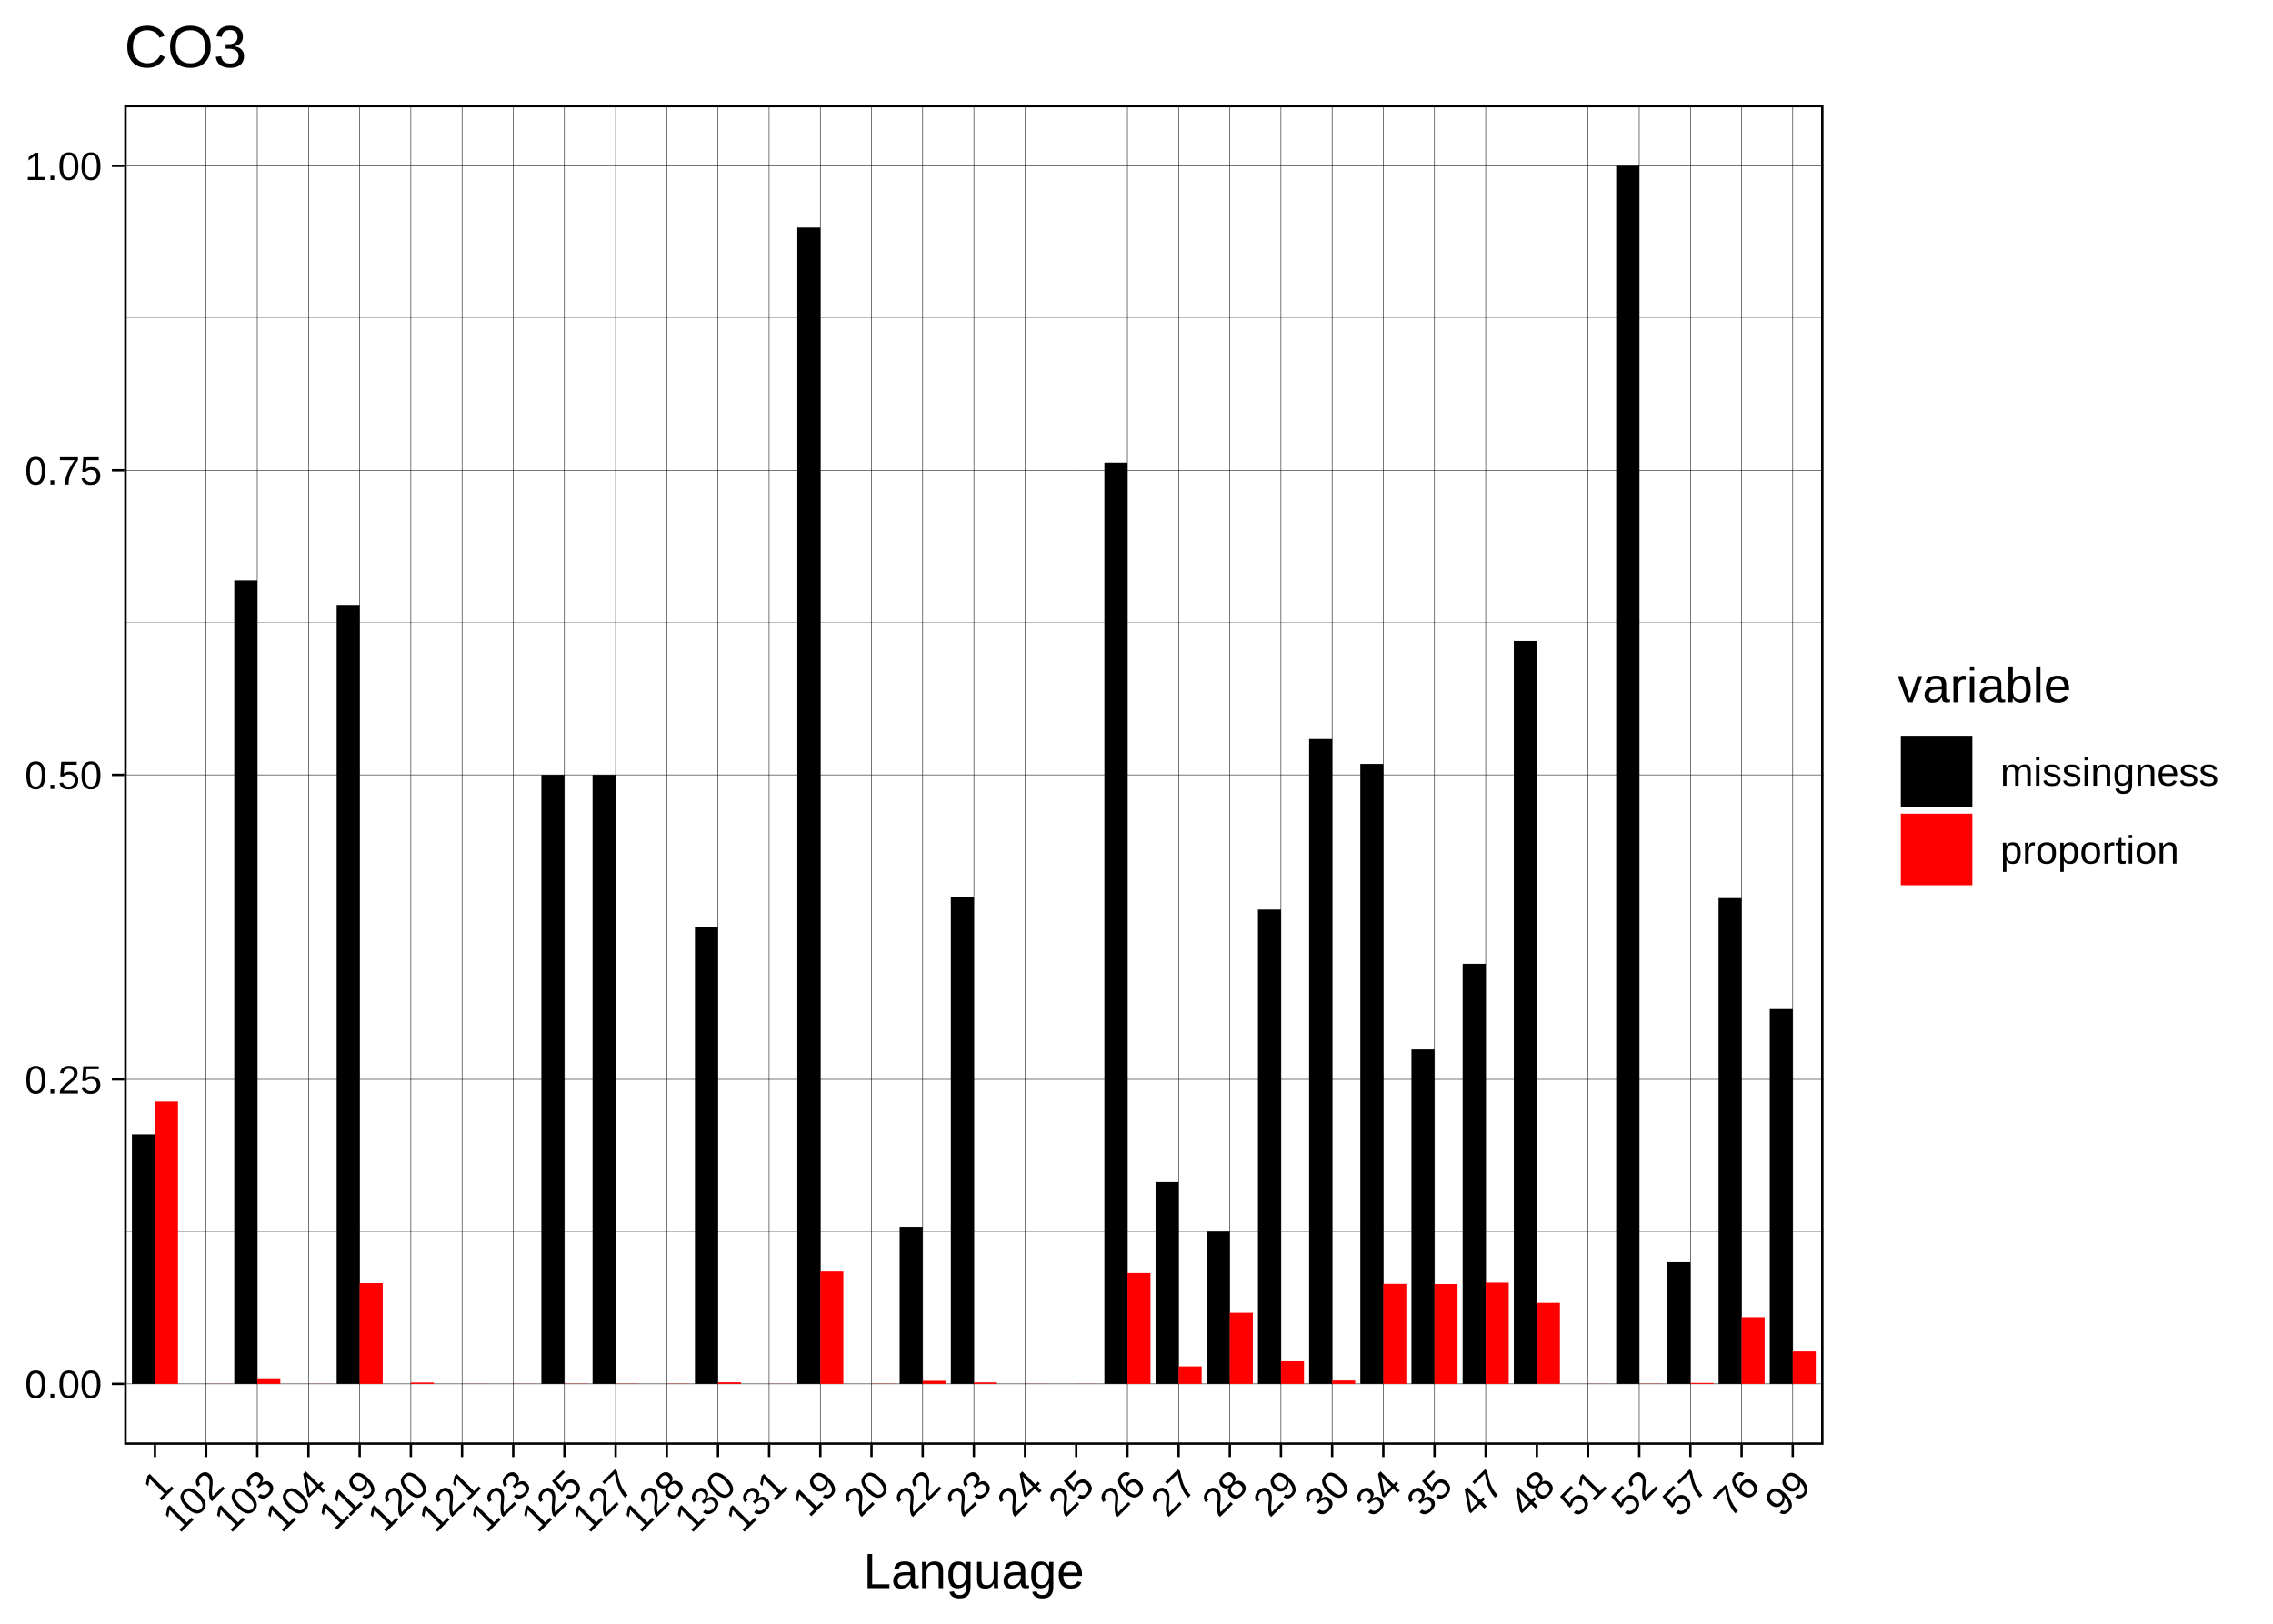
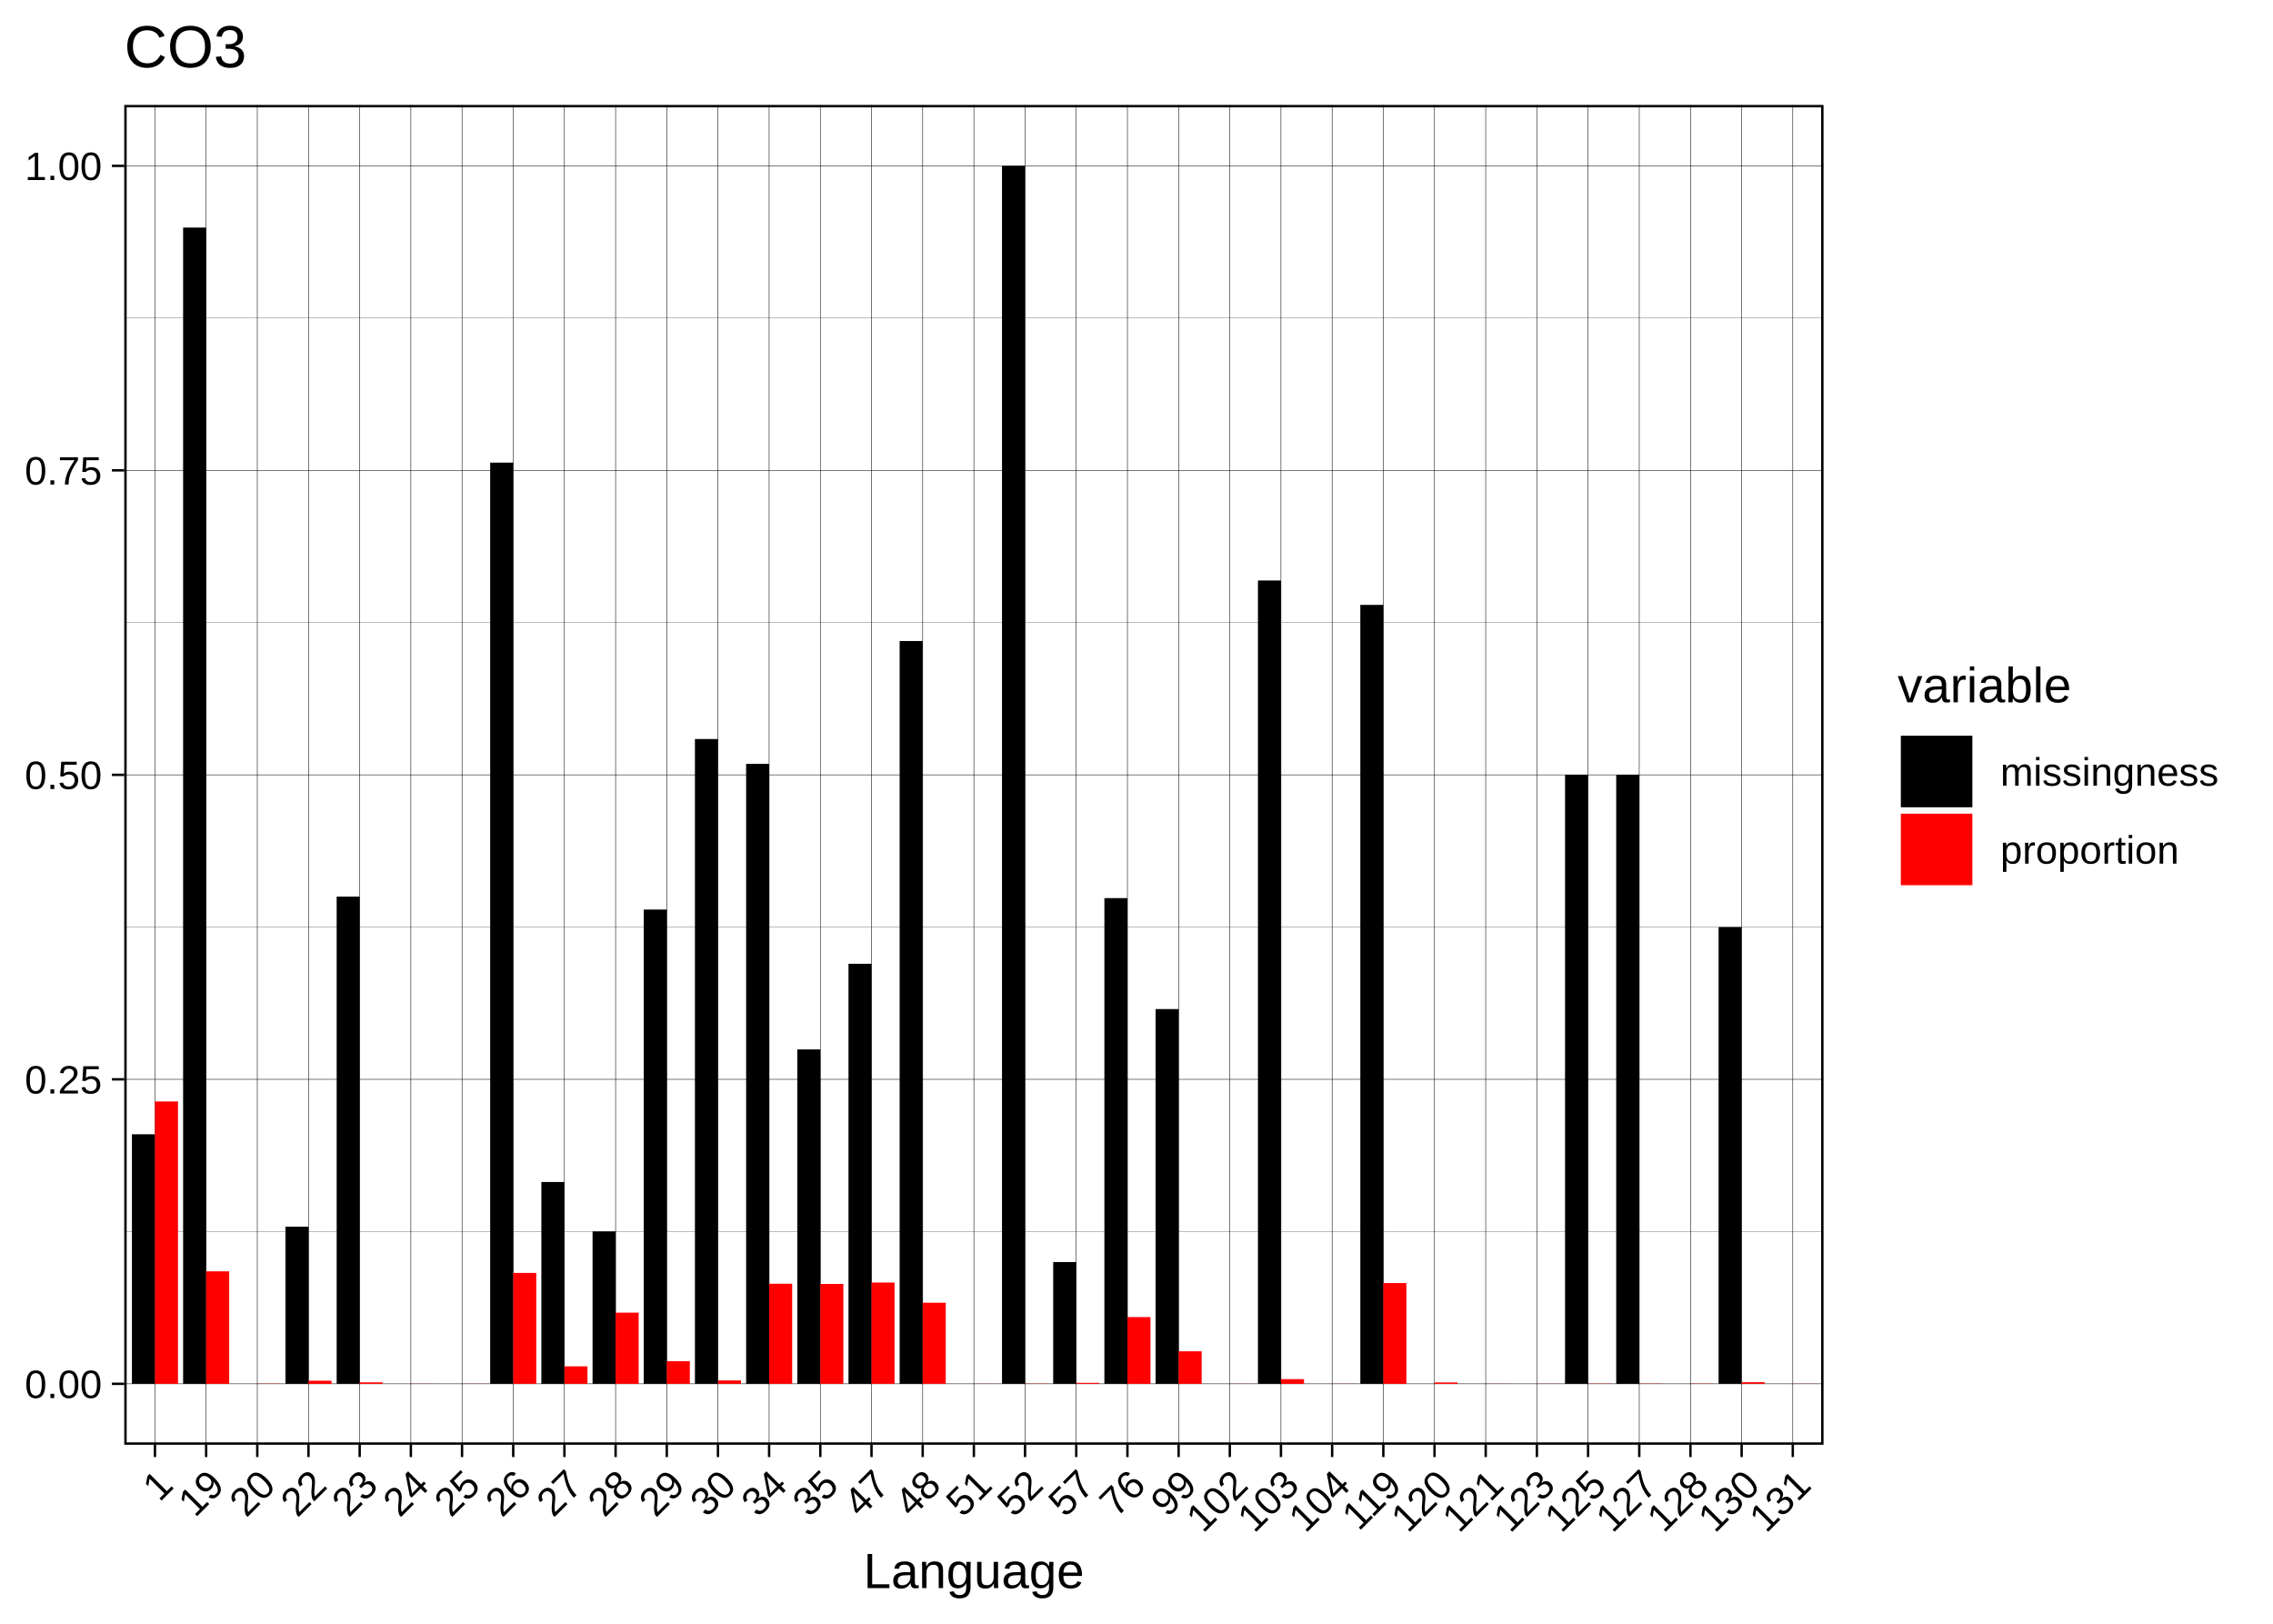
<svg xmlns="http://www.w3.org/2000/svg" class="svglite" width="504.00pt" height="360.00pt" viewBox="0 0 504.00 360.00">
  <defs>
    <style type="text/css">
    .svglite line, .svglite polyline, .svglite polygon, .svglite path, .svglite rect, .svglite circle {
      fill: none;
      stroke: #000000;
      stroke-linecap: round;
      stroke-linejoin: round;
      stroke-miterlimit: 10.00;
    }
    .svglite text {
      white-space: pre;
    }
  </style>
  </defs>
  <rect width="100%" height="100%" style="stroke: none; fill: #FFFFFF;" />
  <defs>
    <clipPath id="cpMC4wMHw1MDQuMDB8MC4wMHwzNjAuMDA=">
      <rect x="0.00" y="0.00" width="504.00" height="360.00" />
    </clipPath>
  </defs>
  <g clip-path="url(#cpMC4wMHw1MDQuMDB8MC4wMHwzNjAuMDA=)">
    <rect x="0" y="0.00" width="504.00" height="360.00" style="stroke-width: 1.07; stroke: #FFFFFF; fill: #FFFFFF;" />
  </g>
  <defs>
    <clipPath id="cpMjcuNTV8NDA0LjMzfDIzLjI3fDMyMC4zMQ==">
      <rect x="27.55" y="23.27" width="376.79" height="297.05" />
    </clipPath>
  </defs>
  <g clip-path="url(#cpMjcuNTV8NDA0LjMzfDIzLjI3fDMyMC4zMQ==)">
    <rect x="27.55" y="23.27" width="376.79" height="297.05" style="stroke-width: 1.07; stroke: none; fill: #FFFFFF;" />
    <polyline points="27.55,273.05 404.33,273.05 " style="stroke-width: 0.053; stroke-linecap: butt;" />
    <polyline points="27.55,205.54 404.33,205.54 " style="stroke-width: 0.053; stroke-linecap: butt;" />
    <polyline points="27.55,138.03 404.33,138.03 " style="stroke-width: 0.053; stroke-linecap: butt;" />
    <polyline points="27.55,70.52 404.33,70.52 " style="stroke-width: 0.053; stroke-linecap: butt;" />
    <polyline points="27.55,306.81 404.33,306.81 " style="stroke-width: 0.11; stroke-linecap: butt;" />
    <polyline points="27.55,239.30 404.33,239.30 " style="stroke-width: 0.11; stroke-linecap: butt;" />
    <polyline points="27.55,171.79 404.33,171.79 " style="stroke-width: 0.11; stroke-linecap: butt;" />
    <polyline points="27.55,104.28 404.33,104.28 " style="stroke-width: 0.11; stroke-linecap: butt;" />
    <polyline points="27.55,36.77 404.33,36.77 " style="stroke-width: 0.11; stroke-linecap: butt;" />
    <polyline points="34.36,320.31 34.36,23.27 " style="stroke-width: 0.11; stroke-linecap: butt;" />
    <polyline points="45.71,320.31 45.71,23.27 " style="stroke-width: 0.11; stroke-linecap: butt;" />
    <polyline points="57.05,320.31 57.05,23.27 " style="stroke-width: 0.11; stroke-linecap: butt;" />
    <polyline points="68.40,320.31 68.40,23.27 " style="stroke-width: 0.11; stroke-linecap: butt;" />
    <polyline points="79.75,320.31 79.75,23.27 " style="stroke-width: 0.11; stroke-linecap: butt;" />
    <polyline points="91.10,320.31 91.10,23.27 " style="stroke-width: 0.11; stroke-linecap: butt;" />
    <polyline points="102.45,320.31 102.45,23.27 " style="stroke-width: 0.11; stroke-linecap: butt;" />
    <polyline points="113.80,320.31 113.80,23.27 " style="stroke-width: 0.11; stroke-linecap: butt;" />
    <polyline points="125.15,320.31 125.15,23.27 " style="stroke-width: 0.11; stroke-linecap: butt;" />
    <polyline points="136.50,320.31 136.50,23.27 " style="stroke-width: 0.11; stroke-linecap: butt;" />
    <polyline points="147.85,320.31 147.85,23.27 " style="stroke-width: 0.11; stroke-linecap: butt;" />
    <polyline points="159.20,320.31 159.20,23.27 " style="stroke-width: 0.11; stroke-linecap: butt;" />
    <polyline points="170.54,320.31 170.54,23.27 " style="stroke-width: 0.11; stroke-linecap: butt;" />
    <polyline points="181.89,320.31 181.89,23.27 " style="stroke-width: 0.11; stroke-linecap: butt;" />
    <polyline points="193.24,320.31 193.24,23.27 " style="stroke-width: 0.11; stroke-linecap: butt;" />
    <polyline points="204.59,320.31 204.59,23.27 " style="stroke-width: 0.11; stroke-linecap: butt;" />
    <polyline points="215.94,320.31 215.94,23.27 " style="stroke-width: 0.11; stroke-linecap: butt;" />
    <polyline points="227.29,320.31 227.29,23.27 " style="stroke-width: 0.11; stroke-linecap: butt;" />
    <polyline points="238.64,320.31 238.64,23.27 " style="stroke-width: 0.11; stroke-linecap: butt;" />
    <polyline points="249.99,320.31 249.99,23.27 " style="stroke-width: 0.11; stroke-linecap: butt;" />
    <polyline points="261.34,320.31 261.34,23.27 " style="stroke-width: 0.11; stroke-linecap: butt;" />
    <polyline points="272.69,320.31 272.69,23.27 " style="stroke-width: 0.11; stroke-linecap: butt;" />
    <polyline points="284.03,320.31 284.03,23.27 " style="stroke-width: 0.11; stroke-linecap: butt;" />
    <polyline points="295.38,320.31 295.38,23.27 " style="stroke-width: 0.11; stroke-linecap: butt;" />
    <polyline points="306.73,320.31 306.73,23.27 " style="stroke-width: 0.11; stroke-linecap: butt;" />
    <polyline points="318.08,320.31 318.08,23.27 " style="stroke-width: 0.11; stroke-linecap: butt;" />
    <polyline points="329.43,320.31 329.43,23.27 " style="stroke-width: 0.11; stroke-linecap: butt;" />
    <polyline points="340.78,320.31 340.78,23.27 " style="stroke-width: 0.11; stroke-linecap: butt;" />
    <polyline points="352.13,320.31 352.13,23.27 " style="stroke-width: 0.11; stroke-linecap: butt;" />
    <polyline points="363.48,320.31 363.48,23.27 " style="stroke-width: 0.11; stroke-linecap: butt;" />
    <polyline points="374.83,320.31 374.83,23.27 " style="stroke-width: 0.11; stroke-linecap: butt;" />
    <polyline points="386.18,320.31 386.18,23.27 " style="stroke-width: 0.11; stroke-linecap: butt;" />
    <polyline points="397.52,320.31 397.52,23.27 " style="stroke-width: 0.11; stroke-linecap: butt;" />
-     <rect x="381.07" y="199.12" width="5.11" height="107.69" style="stroke-width: 1.07; stroke: none; stroke-linecap: butt; stroke-linejoin: miter; fill: #000000;" />
-     <rect x="392.42" y="223.72" width="5.11" height="83.09" style="stroke-width: 1.07; stroke: none; stroke-linecap: butt; stroke-linejoin: miter; fill: #000000;" />
-     <rect x="51.95" y="128.70" width="5.11" height="178.11" style="stroke-width: 1.07; stroke: none; stroke-linecap: butt; stroke-linejoin: miter; fill: #000000;" />
+     <rect x="244.88" y="199.12" width="5.11" height="107.69" style="stroke-width: 1.07; stroke: none; stroke-linecap: butt; stroke-linejoin: miter; fill: #000000;" />
+     <rect x="256.23" y="223.72" width="5.11" height="83.09" style="stroke-width: 1.07; stroke: none; stroke-linecap: butt; stroke-linejoin: miter; fill: #000000;" />
+     <rect x="278.93" y="128.70" width="5.11" height="178.11" style="stroke-width: 1.07; stroke: none; stroke-linecap: butt; stroke-linejoin: miter; fill: #000000;" />
    <rect x="29.25" y="251.48" width="5.11" height="55.33" style="stroke-width: 1.07; stroke: none; stroke-linecap: butt; stroke-linejoin: miter; fill: #000000;" />
-     <rect x="176.79" y="50.46" width="5.11" height="256.35" style="stroke-width: 1.07; stroke: none; stroke-linecap: butt; stroke-linejoin: miter; fill: #000000;" />
+     <rect x="40.60" y="50.46" width="5.11" height="256.35" style="stroke-width: 1.07; stroke: none; stroke-linecap: butt; stroke-linejoin: miter; fill: #000000;" />
+     <rect x="324.32" y="306.81" width="5.11" height="0.00" style="stroke-width: 1.07; stroke: none; stroke-linecap: butt; stroke-linejoin: miter; fill: #000000;" />
+     <rect x="347.02" y="171.79" width="5.11" height="135.02" style="stroke-width: 1.07; stroke: none; stroke-linecap: butt; stroke-linejoin: miter; fill: #000000;" />
+     <rect x="74.65" y="198.79" width="5.11" height="108.02" style="stroke-width: 1.07; stroke: none; stroke-linecap: butt; stroke-linejoin: miter; fill: #000000;" />
+     <rect x="358.37" y="171.79" width="5.11" height="135.02" style="stroke-width: 1.07; stroke: none; stroke-linecap: butt; stroke-linejoin: miter; fill: #000000;" />
+     <rect x="335.67" y="306.81" width="5.11" height="0.00" style="stroke-width: 1.07; stroke: none; stroke-linecap: butt; stroke-linejoin: miter; fill: #000000;" />
+     <rect x="108.69" y="102.57" width="5.11" height="204.24" style="stroke-width: 1.07; stroke: none; stroke-linecap: butt; stroke-linejoin: miter; fill: #000000;" />
+     <rect x="222.18" y="36.77" width="5.11" height="270.04" style="stroke-width: 1.07; stroke: none; stroke-linecap: butt; stroke-linejoin: miter; fill: #000000;" />
+     <rect x="210.83" y="306.81" width="5.11" height="0.00" style="stroke-width: 1.07; stroke: none; stroke-linecap: butt; stroke-linejoin: miter; fill: #000000;" />
+     <rect x="369.72" y="306.81" width="5.11" height="0.00" style="stroke-width: 1.07; stroke: none; stroke-linecap: butt; stroke-linejoin: miter; fill: #000000;" />
+     <rect x="233.53" y="279.81" width="5.11" height="27.00" style="stroke-width: 1.07; stroke: none; stroke-linecap: butt; stroke-linejoin: miter; fill: #000000;" />
+     <rect x="290.28" y="306.81" width="5.11" height="0.00" style="stroke-width: 1.07; stroke: none; stroke-linecap: butt; stroke-linejoin: miter; fill: #000000;" />
+     <rect x="63.30" y="271.97" width="5.11" height="34.84" style="stroke-width: 1.07; stroke: none; stroke-linecap: butt; stroke-linejoin: miter; fill: #000000;" />
+     <rect x="381.07" y="205.54" width="5.11" height="101.27" style="stroke-width: 1.07; stroke: none; stroke-linecap: butt; stroke-linejoin: miter; fill: #000000;" />
+     <rect x="392.42" y="306.81" width="5.11" height="0.00" style="stroke-width: 1.07; stroke: none; stroke-linecap: butt; stroke-linejoin: miter; fill: #000000;" />
    <rect x="97.34" y="306.81" width="5.11" height="0.00" style="stroke-width: 1.07; stroke: none; stroke-linecap: butt; stroke-linejoin: miter; fill: #000000;" />
-     <rect x="120.04" y="171.79" width="5.11" height="135.02" style="stroke-width: 1.07; stroke: none; stroke-linecap: butt; stroke-linejoin: miter; fill: #000000;" />
-     <rect x="210.83" y="198.79" width="5.11" height="108.02" style="stroke-width: 1.07; stroke: none; stroke-linecap: butt; stroke-linejoin: miter; fill: #000000;" />
-     <rect x="131.39" y="171.79" width="5.11" height="135.02" style="stroke-width: 1.07; stroke: none; stroke-linecap: butt; stroke-linejoin: miter; fill: #000000;" />
-     <rect x="108.69" y="306.81" width="5.11" height="0.00" style="stroke-width: 1.07; stroke: none; stroke-linecap: butt; stroke-linejoin: miter; fill: #000000;" />
-     <rect x="244.88" y="102.57" width="5.11" height="204.24" style="stroke-width: 1.07; stroke: none; stroke-linecap: butt; stroke-linejoin: miter; fill: #000000;" />
-     <rect x="358.37" y="36.77" width="5.11" height="270.04" style="stroke-width: 1.07; stroke: none; stroke-linecap: butt; stroke-linejoin: miter; fill: #000000;" />
-     <rect x="347.02" y="306.81" width="5.11" height="0.00" style="stroke-width: 1.07; stroke: none; stroke-linecap: butt; stroke-linejoin: miter; fill: #000000;" />
-     <rect x="142.74" y="306.81" width="5.11" height="0.00" style="stroke-width: 1.07; stroke: none; stroke-linecap: butt; stroke-linejoin: miter; fill: #000000;" />
-     <rect x="369.72" y="279.81" width="5.11" height="27.00" style="stroke-width: 1.07; stroke: none; stroke-linecap: butt; stroke-linejoin: miter; fill: #000000;" />
-     <rect x="63.30" y="306.81" width="5.11" height="0.00" style="stroke-width: 1.07; stroke: none; stroke-linecap: butt; stroke-linejoin: miter; fill: #000000;" />
-     <rect x="199.48" y="271.97" width="5.11" height="34.84" style="stroke-width: 1.07; stroke: none; stroke-linecap: butt; stroke-linejoin: miter; fill: #000000;" />
-     <rect x="154.09" y="205.54" width="5.11" height="101.27" style="stroke-width: 1.07; stroke: none; stroke-linecap: butt; stroke-linejoin: miter; fill: #000000;" />
-     <rect x="165.44" y="306.81" width="5.11" height="0.00" style="stroke-width: 1.07; stroke: none; stroke-linecap: butt; stroke-linejoin: miter; fill: #000000;" />
-     <rect x="233.53" y="306.81" width="5.11" height="0.00" style="stroke-width: 1.07; stroke: none; stroke-linecap: butt; stroke-linejoin: miter; fill: #000000;" />
-     <rect x="222.18" y="306.81" width="5.11" height="0.00" style="stroke-width: 1.07; stroke: none; stroke-linecap: butt; stroke-linejoin: miter; fill: #000000;" />
-     <rect x="188.14" y="306.81" width="5.11" height="0.00" style="stroke-width: 1.07; stroke: none; stroke-linecap: butt; stroke-linejoin: miter; fill: #000000;" />
-     <rect x="40.60" y="306.81" width="5.11" height="0.00" style="stroke-width: 1.07; stroke: none; stroke-linecap: butt; stroke-linejoin: miter; fill: #000000;" />
    <rect x="85.99" y="306.81" width="5.11" height="0.00" style="stroke-width: 1.07; stroke: none; stroke-linecap: butt; stroke-linejoin: miter; fill: #000000;" />
-     <rect x="74.65" y="134.11" width="5.11" height="172.70" style="stroke-width: 1.07; stroke: none; stroke-linecap: butt; stroke-linejoin: miter; fill: #000000;" />
-     <rect x="324.32" y="213.68" width="5.11" height="93.13" style="stroke-width: 1.07; stroke: none; stroke-linecap: butt; stroke-linejoin: miter; fill: #000000;" />
-     <rect x="256.23" y="262.06" width="5.11" height="44.75" style="stroke-width: 1.07; stroke: none; stroke-linecap: butt; stroke-linejoin: miter; fill: #000000;" />
-     <rect x="335.67" y="142.12" width="5.11" height="164.69" style="stroke-width: 1.07; stroke: none; stroke-linecap: butt; stroke-linejoin: miter; fill: #000000;" />
-     <rect x="267.58" y="273.01" width="5.11" height="33.80" style="stroke-width: 1.07; stroke: none; stroke-linecap: butt; stroke-linejoin: miter; fill: #000000;" />
-     <rect x="278.93" y="201.66" width="5.11" height="105.15" style="stroke-width: 1.07; stroke: none; stroke-linecap: butt; stroke-linejoin: miter; fill: #000000;" />
-     <rect x="290.28" y="163.85" width="5.11" height="142.96" style="stroke-width: 1.07; stroke: none; stroke-linecap: butt; stroke-linejoin: miter; fill: #000000;" />
-     <rect x="301.63" y="169.36" width="5.11" height="137.45" style="stroke-width: 1.07; stroke: none; stroke-linecap: butt; stroke-linejoin: miter; fill: #000000;" />
-     <rect x="312.97" y="232.67" width="5.11" height="74.14" style="stroke-width: 1.07; stroke: none; stroke-linecap: butt; stroke-linejoin: miter; fill: #000000;" />
-     <rect x="386.18" y="292.01" width="5.11" height="14.80" style="stroke-width: 1.07; stroke: none; stroke-linecap: butt; stroke-linejoin: miter; fill: #FF0000;" />
-     <rect x="397.52" y="299.60" width="5.11" height="7.21" style="stroke-width: 1.07; stroke: none; stroke-linecap: butt; stroke-linejoin: miter; fill: #FF0000;" />
-     <rect x="57.05" y="305.77" width="5.11" height="1.04" style="stroke-width: 1.07; stroke: none; stroke-linecap: butt; stroke-linejoin: miter; fill: #FF0000;" />
+     <rect x="51.95" y="306.81" width="5.11" height="0.00" style="stroke-width: 1.07; stroke: none; stroke-linecap: butt; stroke-linejoin: miter; fill: #000000;" />
+     <rect x="267.58" y="306.81" width="5.11" height="0.00" style="stroke-width: 1.07; stroke: none; stroke-linecap: butt; stroke-linejoin: miter; fill: #000000;" />
+     <rect x="312.97" y="306.81" width="5.11" height="0.00" style="stroke-width: 1.07; stroke: none; stroke-linecap: butt; stroke-linejoin: miter; fill: #000000;" />
+     <rect x="301.63" y="134.11" width="5.11" height="172.70" style="stroke-width: 1.07; stroke: none; stroke-linecap: butt; stroke-linejoin: miter; fill: #000000;" />
+     <rect x="188.14" y="213.68" width="5.11" height="93.13" style="stroke-width: 1.07; stroke: none; stroke-linecap: butt; stroke-linejoin: miter; fill: #000000;" />
+     <rect x="120.04" y="262.06" width="5.11" height="44.75" style="stroke-width: 1.07; stroke: none; stroke-linecap: butt; stroke-linejoin: miter; fill: #000000;" />
+     <rect x="199.48" y="142.12" width="5.11" height="164.69" style="stroke-width: 1.07; stroke: none; stroke-linecap: butt; stroke-linejoin: miter; fill: #000000;" />
+     <rect x="131.39" y="273.01" width="5.11" height="33.80" style="stroke-width: 1.07; stroke: none; stroke-linecap: butt; stroke-linejoin: miter; fill: #000000;" />
+     <rect x="142.74" y="201.66" width="5.11" height="105.15" style="stroke-width: 1.07; stroke: none; stroke-linecap: butt; stroke-linejoin: miter; fill: #000000;" />
+     <rect x="154.09" y="163.85" width="5.11" height="142.96" style="stroke-width: 1.07; stroke: none; stroke-linecap: butt; stroke-linejoin: miter; fill: #000000;" />
+     <rect x="165.44" y="169.36" width="5.11" height="137.45" style="stroke-width: 1.07; stroke: none; stroke-linecap: butt; stroke-linejoin: miter; fill: #000000;" />
+     <rect x="176.79" y="232.67" width="5.11" height="74.14" style="stroke-width: 1.07; stroke: none; stroke-linecap: butt; stroke-linejoin: miter; fill: #000000;" />
+     <rect x="249.99" y="292.01" width="5.11" height="14.80" style="stroke-width: 1.07; stroke: none; stroke-linecap: butt; stroke-linejoin: miter; fill: #FF0000;" />
+     <rect x="261.34" y="299.60" width="5.11" height="7.21" style="stroke-width: 1.07; stroke: none; stroke-linecap: butt; stroke-linejoin: miter; fill: #FF0000;" />
+     <rect x="284.03" y="305.77" width="5.11" height="1.04" style="stroke-width: 1.07; stroke: none; stroke-linecap: butt; stroke-linejoin: miter; fill: #FF0000;" />
    <rect x="34.36" y="244.21" width="5.11" height="62.60" style="stroke-width: 1.07; stroke: none; stroke-linecap: butt; stroke-linejoin: miter; fill: #FF0000;" />
-     <rect x="181.89" y="281.87" width="5.11" height="24.94" style="stroke-width: 1.07; stroke: none; stroke-linecap: butt; stroke-linejoin: miter; fill: #FF0000;" />
+     <rect x="45.71" y="281.87" width="5.11" height="24.94" style="stroke-width: 1.07; stroke: none; stroke-linecap: butt; stroke-linejoin: miter; fill: #FF0000;" />
+     <rect x="329.43" y="306.79" width="5.11" height="0.022" style="stroke-width: 1.07; stroke: none; stroke-linecap: butt; stroke-linejoin: miter; fill: #FF0000;" />
+     <rect x="352.13" y="306.77" width="5.11" height="0.044" style="stroke-width: 1.07; stroke: none; stroke-linecap: butt; stroke-linejoin: miter; fill: #FF0000;" />
+     <rect x="79.75" y="306.48" width="5.11" height="0.33" style="stroke-width: 1.07; stroke: none; stroke-linecap: butt; stroke-linejoin: miter; fill: #FF0000;" />
+     <rect x="363.48" y="306.77" width="5.11" height="0.044" style="stroke-width: 1.07; stroke: none; stroke-linecap: butt; stroke-linejoin: miter; fill: #FF0000;" />
+     <rect x="340.78" y="306.79" width="5.11" height="0.022" style="stroke-width: 1.07; stroke: none; stroke-linecap: butt; stroke-linejoin: miter; fill: #FF0000;" />
+     <rect x="113.80" y="282.22" width="5.11" height="24.59" style="stroke-width: 1.07; stroke: none; stroke-linecap: butt; stroke-linejoin: miter; fill: #FF0000;" />
+     <rect x="227.29" y="306.77" width="5.11" height="0.044" style="stroke-width: 1.07; stroke: none; stroke-linecap: butt; stroke-linejoin: miter; fill: #FF0000;" />
+     <rect x="215.94" y="306.79" width="5.11" height="0.022" style="stroke-width: 1.07; stroke: none; stroke-linecap: butt; stroke-linejoin: miter; fill: #FF0000;" />
+     <rect x="374.83" y="306.77" width="5.11" height="0.044" style="stroke-width: 1.07; stroke: none; stroke-linecap: butt; stroke-linejoin: miter; fill: #FF0000;" />
+     <rect x="238.64" y="306.59" width="5.11" height="0.22" style="stroke-width: 1.07; stroke: none; stroke-linecap: butt; stroke-linejoin: miter; fill: #FF0000;" />
+     <rect x="295.38" y="306.79" width="5.11" height="0.022" style="stroke-width: 1.07; stroke: none; stroke-linecap: butt; stroke-linejoin: miter; fill: #FF0000;" />
+     <rect x="68.40" y="306.12" width="5.11" height="0.69" style="stroke-width: 1.07; stroke: none; stroke-linecap: butt; stroke-linejoin: miter; fill: #FF0000;" />
+     <rect x="386.18" y="306.45" width="5.11" height="0.36" style="stroke-width: 1.07; stroke: none; stroke-linecap: butt; stroke-linejoin: miter; fill: #FF0000;" />
+     <rect x="397.52" y="306.79" width="5.11" height="0.022" style="stroke-width: 1.07; stroke: none; stroke-linecap: butt; stroke-linejoin: miter; fill: #FF0000;" />
    <rect x="102.45" y="306.79" width="5.11" height="0.022" style="stroke-width: 1.07; stroke: none; stroke-linecap: butt; stroke-linejoin: miter; fill: #FF0000;" />
-     <rect x="125.15" y="306.77" width="5.11" height="0.044" style="stroke-width: 1.07; stroke: none; stroke-linecap: butt; stroke-linejoin: miter; fill: #FF0000;" />
-     <rect x="215.94" y="306.48" width="5.11" height="0.33" style="stroke-width: 1.07; stroke: none; stroke-linecap: butt; stroke-linejoin: miter; fill: #FF0000;" />
-     <rect x="136.50" y="306.77" width="5.11" height="0.044" style="stroke-width: 1.07; stroke: none; stroke-linecap: butt; stroke-linejoin: miter; fill: #FF0000;" />
-     <rect x="113.80" y="306.79" width="5.11" height="0.022" style="stroke-width: 1.07; stroke: none; stroke-linecap: butt; stroke-linejoin: miter; fill: #FF0000;" />
-     <rect x="249.99" y="282.22" width="5.11" height="24.59" style="stroke-width: 1.07; stroke: none; stroke-linecap: butt; stroke-linejoin: miter; fill: #FF0000;" />
-     <rect x="363.48" y="306.77" width="5.11" height="0.044" style="stroke-width: 1.07; stroke: none; stroke-linecap: butt; stroke-linejoin: miter; fill: #FF0000;" />
-     <rect x="352.13" y="306.79" width="5.11" height="0.022" style="stroke-width: 1.07; stroke: none; stroke-linecap: butt; stroke-linejoin: miter; fill: #FF0000;" />
-     <rect x="147.85" y="306.77" width="5.11" height="0.044" style="stroke-width: 1.07; stroke: none; stroke-linecap: butt; stroke-linejoin: miter; fill: #FF0000;" />
-     <rect x="374.83" y="306.59" width="5.11" height="0.22" style="stroke-width: 1.07; stroke: none; stroke-linecap: butt; stroke-linejoin: miter; fill: #FF0000;" />
-     <rect x="68.40" y="306.79" width="5.11" height="0.022" style="stroke-width: 1.07; stroke: none; stroke-linecap: butt; stroke-linejoin: miter; fill: #FF0000;" />
-     <rect x="204.59" y="306.12" width="5.11" height="0.69" style="stroke-width: 1.07; stroke: none; stroke-linecap: butt; stroke-linejoin: miter; fill: #FF0000;" />
-     <rect x="159.20" y="306.45" width="5.11" height="0.36" style="stroke-width: 1.07; stroke: none; stroke-linecap: butt; stroke-linejoin: miter; fill: #FF0000;" />
-     <rect x="170.54" y="306.79" width="5.11" height="0.022" style="stroke-width: 1.07; stroke: none; stroke-linecap: butt; stroke-linejoin: miter; fill: #FF0000;" />
-     <rect x="238.64" y="306.79" width="5.11" height="0.022" style="stroke-width: 1.07; stroke: none; stroke-linecap: butt; stroke-linejoin: miter; fill: #FF0000;" />
-     <rect x="227.29" y="306.79" width="5.11" height="0.022" style="stroke-width: 1.07; stroke: none; stroke-linecap: butt; stroke-linejoin: miter; fill: #FF0000;" />
-     <rect x="193.24" y="306.77" width="5.11" height="0.044" style="stroke-width: 1.07; stroke: none; stroke-linecap: butt; stroke-linejoin: miter; fill: #FF0000;" />
-     <rect x="45.71" y="306.79" width="5.11" height="0.022" style="stroke-width: 1.07; stroke: none; stroke-linecap: butt; stroke-linejoin: miter; fill: #FF0000;" />
-     <rect x="91.10" y="306.50" width="5.11" height="0.31" style="stroke-width: 1.07; stroke: none; stroke-linecap: butt; stroke-linejoin: miter; fill: #FF0000;" />
-     <rect x="79.75" y="284.46" width="5.11" height="22.35" style="stroke-width: 1.07; stroke: none; stroke-linecap: butt; stroke-linejoin: miter; fill: #FF0000;" />
-     <rect x="329.43" y="284.35" width="5.11" height="22.46" style="stroke-width: 1.07; stroke: none; stroke-linecap: butt; stroke-linejoin: miter; fill: #FF0000;" />
-     <rect x="261.34" y="302.93" width="5.11" height="3.88" style="stroke-width: 1.07; stroke: none; stroke-linecap: butt; stroke-linejoin: miter; fill: #FF0000;" />
-     <rect x="340.78" y="288.83" width="5.11" height="17.97" style="stroke-width: 1.07; stroke: none; stroke-linecap: butt; stroke-linejoin: miter; fill: #FF0000;" />
-     <rect x="272.69" y="291.03" width="5.11" height="15.78" style="stroke-width: 1.07; stroke: none; stroke-linecap: butt; stroke-linejoin: miter; fill: #FF0000;" />
-     <rect x="284.03" y="301.79" width="5.11" height="5.02" style="stroke-width: 1.07; stroke: none; stroke-linecap: butt; stroke-linejoin: miter; fill: #FF0000;" />
-     <rect x="295.38" y="306.06" width="5.11" height="0.75" style="stroke-width: 1.07; stroke: none; stroke-linecap: butt; stroke-linejoin: miter; fill: #FF0000;" />
-     <rect x="306.73" y="284.62" width="5.11" height="22.19" style="stroke-width: 1.07; stroke: none; stroke-linecap: butt; stroke-linejoin: miter; fill: #FF0000;" />
-     <rect x="318.08" y="284.66" width="5.11" height="22.15" style="stroke-width: 1.07; stroke: none; stroke-linecap: butt; stroke-linejoin: miter; fill: #FF0000;" />
+     <rect x="91.10" y="306.79" width="5.11" height="0.022" style="stroke-width: 1.07; stroke: none; stroke-linecap: butt; stroke-linejoin: miter; fill: #FF0000;" />
+     <rect x="57.05" y="306.77" width="5.11" height="0.044" style="stroke-width: 1.07; stroke: none; stroke-linecap: butt; stroke-linejoin: miter; fill: #FF0000;" />
+     <rect x="272.69" y="306.79" width="5.11" height="0.022" style="stroke-width: 1.07; stroke: none; stroke-linecap: butt; stroke-linejoin: miter; fill: #FF0000;" />
+     <rect x="318.08" y="306.50" width="5.11" height="0.31" style="stroke-width: 1.07; stroke: none; stroke-linecap: butt; stroke-linejoin: miter; fill: #FF0000;" />
+     <rect x="306.73" y="284.46" width="5.11" height="22.35" style="stroke-width: 1.07; stroke: none; stroke-linecap: butt; stroke-linejoin: miter; fill: #FF0000;" />
+     <rect x="193.24" y="284.35" width="5.11" height="22.46" style="stroke-width: 1.07; stroke: none; stroke-linecap: butt; stroke-linejoin: miter; fill: #FF0000;" />
+     <rect x="125.15" y="302.93" width="5.11" height="3.88" style="stroke-width: 1.07; stroke: none; stroke-linecap: butt; stroke-linejoin: miter; fill: #FF0000;" />
+     <rect x="204.59" y="288.83" width="5.11" height="17.97" style="stroke-width: 1.07; stroke: none; stroke-linecap: butt; stroke-linejoin: miter; fill: #FF0000;" />
+     <rect x="136.50" y="291.03" width="5.11" height="15.78" style="stroke-width: 1.07; stroke: none; stroke-linecap: butt; stroke-linejoin: miter; fill: #FF0000;" />
+     <rect x="147.85" y="301.79" width="5.11" height="5.02" style="stroke-width: 1.07; stroke: none; stroke-linecap: butt; stroke-linejoin: miter; fill: #FF0000;" />
+     <rect x="159.20" y="306.06" width="5.11" height="0.75" style="stroke-width: 1.07; stroke: none; stroke-linecap: butt; stroke-linejoin: miter; fill: #FF0000;" />
+     <rect x="170.54" y="284.62" width="5.11" height="22.19" style="stroke-width: 1.07; stroke: none; stroke-linecap: butt; stroke-linejoin: miter; fill: #FF0000;" />
+     <rect x="181.89" y="284.66" width="5.11" height="22.15" style="stroke-width: 1.07; stroke: none; stroke-linecap: butt; stroke-linejoin: miter; fill: #FF0000;" />
    <rect x="27.55" y="23.27" width="376.79" height="297.05" style="stroke-width: 1.07;" />
  </g>
  <g clip-path="url(#cpMC4wMHw1MDQuMDB8MC4wMHwzNjAuMDA=)">
    <text x="22.62" y="309.96" text-anchor="end" style="font-size: 8.80px; font-family: &quot;Arial&quot;;" textLength="17.14px" lengthAdjust="spacingAndGlyphs">0.00</text>
    <text x="22.62" y="242.45" text-anchor="end" style="font-size: 8.80px; font-family: &quot;Arial&quot;;" textLength="17.14px" lengthAdjust="spacingAndGlyphs">0.25</text>
    <text x="22.62" y="174.94" text-anchor="end" style="font-size: 8.80px; font-family: &quot;Arial&quot;;" textLength="17.14px" lengthAdjust="spacingAndGlyphs">0.50</text>
    <text x="22.62" y="107.43" text-anchor="end" style="font-size: 8.80px; font-family: &quot;Arial&quot;;" textLength="17.14px" lengthAdjust="spacingAndGlyphs">0.75</text>
    <text x="22.62" y="39.92" text-anchor="end" style="font-size: 8.80px; font-family: &quot;Arial&quot;;" textLength="17.14px" lengthAdjust="spacingAndGlyphs">1.00</text>
    <polyline points="24.81,306.81 27.55,306.81 " style="stroke-width: 0.53; stroke-linecap: butt;" />
    <polyline points="24.81,239.30 27.55,239.30 " style="stroke-width: 0.53; stroke-linecap: butt;" />
    <polyline points="24.81,171.79 27.55,171.79 " style="stroke-width: 0.53; stroke-linecap: butt;" />
    <polyline points="24.81,104.28 27.55,104.28 " style="stroke-width: 0.53; stroke-linecap: butt;" />
    <polyline points="24.81,36.77 27.55,36.77 " style="stroke-width: 0.53; stroke-linecap: butt;" />
    <polyline points="34.36,323.05 34.36,320.31 " style="stroke-width: 0.53; stroke-linecap: butt;" />
    <polyline points="45.71,323.05 45.71,320.31 " style="stroke-width: 0.53; stroke-linecap: butt;" />
    <polyline points="57.05,323.05 57.05,320.31 " style="stroke-width: 0.53; stroke-linecap: butt;" />
    <polyline points="68.40,323.05 68.40,320.31 " style="stroke-width: 0.53; stroke-linecap: butt;" />
    <polyline points="79.75,323.05 79.75,320.31 " style="stroke-width: 0.53; stroke-linecap: butt;" />
    <polyline points="91.10,323.05 91.10,320.31 " style="stroke-width: 0.53; stroke-linecap: butt;" />
    <polyline points="102.45,323.05 102.45,320.31 " style="stroke-width: 0.53; stroke-linecap: butt;" />
    <polyline points="113.80,323.05 113.80,320.31 " style="stroke-width: 0.53; stroke-linecap: butt;" />
    <polyline points="125.15,323.05 125.15,320.31 " style="stroke-width: 0.53; stroke-linecap: butt;" />
    <polyline points="136.50,323.05 136.50,320.31 " style="stroke-width: 0.53; stroke-linecap: butt;" />
    <polyline points="147.85,323.05 147.85,320.31 " style="stroke-width: 0.53; stroke-linecap: butt;" />
    <polyline points="159.20,323.05 159.20,320.31 " style="stroke-width: 0.53; stroke-linecap: butt;" />
    <polyline points="170.54,323.05 170.54,320.31 " style="stroke-width: 0.53; stroke-linecap: butt;" />
    <polyline points="181.89,323.05 181.89,320.31 " style="stroke-width: 0.53; stroke-linecap: butt;" />
    <polyline points="193.24,323.05 193.24,320.31 " style="stroke-width: 0.53; stroke-linecap: butt;" />
    <polyline points="204.59,323.05 204.59,320.31 " style="stroke-width: 0.53; stroke-linecap: butt;" />
    <polyline points="215.94,323.05 215.94,320.31 " style="stroke-width: 0.53; stroke-linecap: butt;" />
    <polyline points="227.29,323.05 227.29,320.31 " style="stroke-width: 0.53; stroke-linecap: butt;" />
    <polyline points="238.64,323.05 238.64,320.31 " style="stroke-width: 0.53; stroke-linecap: butt;" />
    <polyline points="249.99,323.05 249.99,320.31 " style="stroke-width: 0.53; stroke-linecap: butt;" />
    <polyline points="261.34,323.05 261.34,320.31 " style="stroke-width: 0.53; stroke-linecap: butt;" />
    <polyline points="272.69,323.05 272.69,320.31 " style="stroke-width: 0.53; stroke-linecap: butt;" />
    <polyline points="284.03,323.05 284.03,320.31 " style="stroke-width: 0.53; stroke-linecap: butt;" />
    <polyline points="295.38,323.05 295.38,320.31 " style="stroke-width: 0.53; stroke-linecap: butt;" />
    <polyline points="306.73,323.05 306.73,320.31 " style="stroke-width: 0.53; stroke-linecap: butt;" />
    <polyline points="318.08,323.05 318.08,320.31 " style="stroke-width: 0.53; stroke-linecap: butt;" />
    <polyline points="329.43,323.05 329.43,320.31 " style="stroke-width: 0.53; stroke-linecap: butt;" />
    <polyline points="340.78,323.05 340.78,320.31 " style="stroke-width: 0.53; stroke-linecap: butt;" />
    <polyline points="352.13,323.05 352.13,320.31 " style="stroke-width: 0.53; stroke-linecap: butt;" />
    <polyline points="363.48,323.05 363.48,320.31 " style="stroke-width: 0.53; stroke-linecap: butt;" />
    <polyline points="374.83,323.05 374.83,320.31 " style="stroke-width: 0.53; stroke-linecap: butt;" />
    <polyline points="386.18,323.05 386.18,320.31 " style="stroke-width: 0.53; stroke-linecap: butt;" />
    <polyline points="397.52,323.05 397.52,320.31 " style="stroke-width: 0.53; stroke-linecap: butt;" />
    <text transform="translate(38.81,329.70) rotate(-45)" text-anchor="end" style="font-size: 8.80px; font-family: &quot;Arial&quot;;" textLength="4.90px" lengthAdjust="spacingAndGlyphs">1</text>
-     <text transform="translate(50.16,329.70) rotate(-45)" text-anchor="end" style="font-size: 8.80px; font-family: &quot;Arial&quot;;" textLength="14.69px" lengthAdjust="spacingAndGlyphs">102</text>
-     <text transform="translate(61.51,329.70) rotate(-45)" text-anchor="end" style="font-size: 8.80px; font-family: &quot;Arial&quot;;" textLength="14.69px" lengthAdjust="spacingAndGlyphs">103</text>
-     <text transform="translate(72.86,329.70) rotate(-45)" text-anchor="end" style="font-size: 8.80px; font-family: &quot;Arial&quot;;" textLength="14.69px" lengthAdjust="spacingAndGlyphs">104</text>
-     <text transform="translate(84.21,329.70) rotate(-45)" text-anchor="end" style="font-size: 8.80px; font-family: &quot;Arial&quot;;" textLength="14.03px" lengthAdjust="spacingAndGlyphs">119</text>
-     <text transform="translate(95.56,329.70) rotate(-45)" text-anchor="end" style="font-size: 8.80px; font-family: &quot;Arial&quot;;" textLength="14.69px" lengthAdjust="spacingAndGlyphs">120</text>
-     <text transform="translate(106.91,329.70) rotate(-45)" text-anchor="end" style="font-size: 8.80px; font-family: &quot;Arial&quot;;" textLength="14.69px" lengthAdjust="spacingAndGlyphs">121</text>
-     <text transform="translate(118.25,329.70) rotate(-45)" text-anchor="end" style="font-size: 8.80px; font-family: &quot;Arial&quot;;" textLength="14.69px" lengthAdjust="spacingAndGlyphs">123</text>
-     <text transform="translate(129.60,329.70) rotate(-45)" text-anchor="end" style="font-size: 8.80px; font-family: &quot;Arial&quot;;" textLength="14.69px" lengthAdjust="spacingAndGlyphs">125</text>
-     <text transform="translate(140.95,329.70) rotate(-45)" text-anchor="end" style="font-size: 8.80px; font-family: &quot;Arial&quot;;" textLength="14.69px" lengthAdjust="spacingAndGlyphs">127</text>
-     <text transform="translate(152.30,329.70) rotate(-45)" text-anchor="end" style="font-size: 8.80px; font-family: &quot;Arial&quot;;" textLength="14.69px" lengthAdjust="spacingAndGlyphs">128</text>
-     <text transform="translate(163.65,329.70) rotate(-45)" text-anchor="end" style="font-size: 8.80px; font-family: &quot;Arial&quot;;" textLength="14.69px" lengthAdjust="spacingAndGlyphs">130</text>
-     <text transform="translate(175.00,329.70) rotate(-45)" text-anchor="end" style="font-size: 8.80px; font-family: &quot;Arial&quot;;" textLength="14.69px" lengthAdjust="spacingAndGlyphs">131</text>
-     <text transform="translate(186.35,329.70) rotate(-45)" text-anchor="end" style="font-size: 8.80px; font-family: &quot;Arial&quot;;" textLength="9.79px" lengthAdjust="spacingAndGlyphs">19</text>
-     <text transform="translate(197.70,329.70) rotate(-45)" text-anchor="end" style="font-size: 8.80px; font-family: &quot;Arial&quot;;" textLength="9.79px" lengthAdjust="spacingAndGlyphs">20</text>
-     <text transform="translate(209.05,329.70) rotate(-45)" text-anchor="end" style="font-size: 8.80px; font-family: &quot;Arial&quot;;" textLength="9.79px" lengthAdjust="spacingAndGlyphs">22</text>
-     <text transform="translate(220.40,329.70) rotate(-45)" text-anchor="end" style="font-size: 8.80px; font-family: &quot;Arial&quot;;" textLength="9.79px" lengthAdjust="spacingAndGlyphs">23</text>
-     <text transform="translate(231.74,329.70) rotate(-45)" text-anchor="end" style="font-size: 8.80px; font-family: &quot;Arial&quot;;" textLength="9.79px" lengthAdjust="spacingAndGlyphs">24</text>
-     <text transform="translate(243.09,329.70) rotate(-45)" text-anchor="end" style="font-size: 8.80px; font-family: &quot;Arial&quot;;" textLength="9.79px" lengthAdjust="spacingAndGlyphs">25</text>
-     <text transform="translate(254.44,329.70) rotate(-45)" text-anchor="end" style="font-size: 8.80px; font-family: &quot;Arial&quot;;" textLength="9.79px" lengthAdjust="spacingAndGlyphs">26</text>
-     <text transform="translate(265.79,329.70) rotate(-45)" text-anchor="end" style="font-size: 8.80px; font-family: &quot;Arial&quot;;" textLength="9.79px" lengthAdjust="spacingAndGlyphs">27</text>
-     <text transform="translate(277.14,329.70) rotate(-45)" text-anchor="end" style="font-size: 8.80px; font-family: &quot;Arial&quot;;" textLength="9.79px" lengthAdjust="spacingAndGlyphs">28</text>
-     <text transform="translate(288.49,329.70) rotate(-45)" text-anchor="end" style="font-size: 8.80px; font-family: &quot;Arial&quot;;" textLength="9.79px" lengthAdjust="spacingAndGlyphs">29</text>
-     <text transform="translate(299.84,329.70) rotate(-45)" text-anchor="end" style="font-size: 8.80px; font-family: &quot;Arial&quot;;" textLength="9.79px" lengthAdjust="spacingAndGlyphs">30</text>
-     <text transform="translate(311.19,329.70) rotate(-45)" text-anchor="end" style="font-size: 8.80px; font-family: &quot;Arial&quot;;" textLength="9.79px" lengthAdjust="spacingAndGlyphs">34</text>
-     <text transform="translate(322.54,329.70) rotate(-45)" text-anchor="end" style="font-size: 8.80px; font-family: &quot;Arial&quot;;" textLength="9.79px" lengthAdjust="spacingAndGlyphs">35</text>
-     <text transform="translate(333.89,329.70) rotate(-45)" text-anchor="end" style="font-size: 8.80px; font-family: &quot;Arial&quot;;" textLength="9.79px" lengthAdjust="spacingAndGlyphs">47</text>
-     <text transform="translate(345.23,329.70) rotate(-45)" text-anchor="end" style="font-size: 8.80px; font-family: &quot;Arial&quot;;" textLength="9.79px" lengthAdjust="spacingAndGlyphs">48</text>
-     <text transform="translate(356.58,329.70) rotate(-45)" text-anchor="end" style="font-size: 8.80px; font-family: &quot;Arial&quot;;" textLength="9.79px" lengthAdjust="spacingAndGlyphs">51</text>
-     <text transform="translate(367.93,329.70) rotate(-45)" text-anchor="end" style="font-size: 8.80px; font-family: &quot;Arial&quot;;" textLength="9.79px" lengthAdjust="spacingAndGlyphs">52</text>
-     <text transform="translate(379.28,329.70) rotate(-45)" text-anchor="end" style="font-size: 8.80px; font-family: &quot;Arial&quot;;" textLength="9.79px" lengthAdjust="spacingAndGlyphs">57</text>
-     <text transform="translate(390.63,329.70) rotate(-45)" text-anchor="end" style="font-size: 8.80px; font-family: &quot;Arial&quot;;" textLength="9.79px" lengthAdjust="spacingAndGlyphs">76</text>
-     <text transform="translate(401.98,329.70) rotate(-45)" text-anchor="end" style="font-size: 8.80px; font-family: &quot;Arial&quot;;" textLength="9.79px" lengthAdjust="spacingAndGlyphs">99</text>
+     <text transform="translate(50.16,329.70) rotate(-45)" text-anchor="end" style="font-size: 8.80px; font-family: &quot;Arial&quot;;" textLength="9.79px" lengthAdjust="spacingAndGlyphs">19</text>
+     <text transform="translate(61.51,329.70) rotate(-45)" text-anchor="end" style="font-size: 8.80px; font-family: &quot;Arial&quot;;" textLength="9.79px" lengthAdjust="spacingAndGlyphs">20</text>
+     <text transform="translate(72.86,329.70) rotate(-45)" text-anchor="end" style="font-size: 8.80px; font-family: &quot;Arial&quot;;" textLength="9.79px" lengthAdjust="spacingAndGlyphs">22</text>
+     <text transform="translate(84.21,329.70) rotate(-45)" text-anchor="end" style="font-size: 8.80px; font-family: &quot;Arial&quot;;" textLength="9.79px" lengthAdjust="spacingAndGlyphs">23</text>
+     <text transform="translate(95.56,329.70) rotate(-45)" text-anchor="end" style="font-size: 8.80px; font-family: &quot;Arial&quot;;" textLength="9.79px" lengthAdjust="spacingAndGlyphs">24</text>
+     <text transform="translate(106.91,329.70) rotate(-45)" text-anchor="end" style="font-size: 8.80px; font-family: &quot;Arial&quot;;" textLength="9.79px" lengthAdjust="spacingAndGlyphs">25</text>
+     <text transform="translate(118.25,329.70) rotate(-45)" text-anchor="end" style="font-size: 8.80px; font-family: &quot;Arial&quot;;" textLength="9.79px" lengthAdjust="spacingAndGlyphs">26</text>
+     <text transform="translate(129.60,329.70) rotate(-45)" text-anchor="end" style="font-size: 8.80px; font-family: &quot;Arial&quot;;" textLength="9.79px" lengthAdjust="spacingAndGlyphs">27</text>
+     <text transform="translate(140.95,329.70) rotate(-45)" text-anchor="end" style="font-size: 8.80px; font-family: &quot;Arial&quot;;" textLength="9.79px" lengthAdjust="spacingAndGlyphs">28</text>
+     <text transform="translate(152.30,329.70) rotate(-45)" text-anchor="end" style="font-size: 8.80px; font-family: &quot;Arial&quot;;" textLength="9.79px" lengthAdjust="spacingAndGlyphs">29</text>
+     <text transform="translate(163.65,329.70) rotate(-45)" text-anchor="end" style="font-size: 8.80px; font-family: &quot;Arial&quot;;" textLength="9.79px" lengthAdjust="spacingAndGlyphs">30</text>
+     <text transform="translate(175.00,329.70) rotate(-45)" text-anchor="end" style="font-size: 8.80px; font-family: &quot;Arial&quot;;" textLength="9.79px" lengthAdjust="spacingAndGlyphs">34</text>
+     <text transform="translate(186.35,329.70) rotate(-45)" text-anchor="end" style="font-size: 8.80px; font-family: &quot;Arial&quot;;" textLength="9.79px" lengthAdjust="spacingAndGlyphs">35</text>
+     <text transform="translate(197.70,329.70) rotate(-45)" text-anchor="end" style="font-size: 8.80px; font-family: &quot;Arial&quot;;" textLength="9.79px" lengthAdjust="spacingAndGlyphs">47</text>
+     <text transform="translate(209.05,329.70) rotate(-45)" text-anchor="end" style="font-size: 8.80px; font-family: &quot;Arial&quot;;" textLength="9.79px" lengthAdjust="spacingAndGlyphs">48</text>
+     <text transform="translate(220.40,329.70) rotate(-45)" text-anchor="end" style="font-size: 8.80px; font-family: &quot;Arial&quot;;" textLength="9.79px" lengthAdjust="spacingAndGlyphs">51</text>
+     <text transform="translate(231.74,329.70) rotate(-45)" text-anchor="end" style="font-size: 8.80px; font-family: &quot;Arial&quot;;" textLength="9.79px" lengthAdjust="spacingAndGlyphs">52</text>
+     <text transform="translate(243.09,329.70) rotate(-45)" text-anchor="end" style="font-size: 8.80px; font-family: &quot;Arial&quot;;" textLength="9.79px" lengthAdjust="spacingAndGlyphs">57</text>
+     <text transform="translate(254.44,329.70) rotate(-45)" text-anchor="end" style="font-size: 8.80px; font-family: &quot;Arial&quot;;" textLength="9.79px" lengthAdjust="spacingAndGlyphs">76</text>
+     <text transform="translate(265.79,329.70) rotate(-45)" text-anchor="end" style="font-size: 8.80px; font-family: &quot;Arial&quot;;" textLength="9.79px" lengthAdjust="spacingAndGlyphs">99</text>
+     <text transform="translate(277.14,329.70) rotate(-45)" text-anchor="end" style="font-size: 8.80px; font-family: &quot;Arial&quot;;" textLength="14.69px" lengthAdjust="spacingAndGlyphs">102</text>
+     <text transform="translate(288.49,329.70) rotate(-45)" text-anchor="end" style="font-size: 8.80px; font-family: &quot;Arial&quot;;" textLength="14.69px" lengthAdjust="spacingAndGlyphs">103</text>
+     <text transform="translate(299.84,329.70) rotate(-45)" text-anchor="end" style="font-size: 8.80px; font-family: &quot;Arial&quot;;" textLength="14.69px" lengthAdjust="spacingAndGlyphs">104</text>
+     <text transform="translate(311.19,329.70) rotate(-45)" text-anchor="end" style="font-size: 8.80px; font-family: &quot;Arial&quot;;" textLength="14.03px" lengthAdjust="spacingAndGlyphs">119</text>
+     <text transform="translate(322.54,329.70) rotate(-45)" text-anchor="end" style="font-size: 8.80px; font-family: &quot;Arial&quot;;" textLength="14.69px" lengthAdjust="spacingAndGlyphs">120</text>
+     <text transform="translate(333.89,329.70) rotate(-45)" text-anchor="end" style="font-size: 8.80px; font-family: &quot;Arial&quot;;" textLength="14.69px" lengthAdjust="spacingAndGlyphs">121</text>
+     <text transform="translate(345.23,329.70) rotate(-45)" text-anchor="end" style="font-size: 8.80px; font-family: &quot;Arial&quot;;" textLength="14.69px" lengthAdjust="spacingAndGlyphs">123</text>
+     <text transform="translate(356.58,329.70) rotate(-45)" text-anchor="end" style="font-size: 8.80px; font-family: &quot;Arial&quot;;" textLength="14.69px" lengthAdjust="spacingAndGlyphs">125</text>
+     <text transform="translate(367.93,329.70) rotate(-45)" text-anchor="end" style="font-size: 8.80px; font-family: &quot;Arial&quot;;" textLength="14.69px" lengthAdjust="spacingAndGlyphs">127</text>
+     <text transform="translate(379.28,329.70) rotate(-45)" text-anchor="end" style="font-size: 8.80px; font-family: &quot;Arial&quot;;" textLength="14.69px" lengthAdjust="spacingAndGlyphs">128</text>
+     <text transform="translate(390.63,329.70) rotate(-45)" text-anchor="end" style="font-size: 8.80px; font-family: &quot;Arial&quot;;" textLength="14.69px" lengthAdjust="spacingAndGlyphs">130</text>
+     <text transform="translate(401.98,329.70) rotate(-45)" text-anchor="end" style="font-size: 8.80px; font-family: &quot;Arial&quot;;" textLength="14.69px" lengthAdjust="spacingAndGlyphs">131</text>
    <text x="215.94" y="352.10" text-anchor="middle" style="font-size: 11.00px; font-family: &quot;Arial&quot;;" textLength="48.96px" lengthAdjust="spacingAndGlyphs">Language</text>
    <rect x="415.29" y="141.13" width="83.23" height="61.32" style="stroke-width: 1.07; stroke: none; fill: #FFFFFF;" />
    <text x="420.77" y="155.71" style="font-size: 11.00px; font-family: &quot;Arial&quot;;" textLength="38.53px" lengthAdjust="spacingAndGlyphs">variable</text>
    <rect x="420.77" y="162.41" width="17.28" height="17.28" style="stroke-width: 1.07; stroke: none; fill: #FFFFFF;" />
    <rect x="421.48" y="163.12" width="15.86" height="15.86" style="stroke-width: 1.07; stroke: none; stroke-linecap: butt; stroke-linejoin: miter; fill: #000000;" />
    <rect x="420.77" y="179.69" width="17.28" height="17.28" style="stroke-width: 1.07; stroke: none; fill: #FFFFFF;" />
    <rect x="421.48" y="180.40" width="15.86" height="15.86" style="stroke-width: 1.07; stroke: none; stroke-linecap: butt; stroke-linejoin: miter; fill: #FF0000;" />
    <text x="443.53" y="174.20" style="font-size: 8.80px; font-family: &quot;Arial&quot;;" textLength="48.41px" lengthAdjust="spacingAndGlyphs">missingness</text>
    <text x="443.53" y="191.48" style="font-size: 8.80px; font-family: &quot;Arial&quot;;" textLength="39.64px" lengthAdjust="spacingAndGlyphs">proportion</text>
    <text x="27.55" y="14.93" style="font-size: 13.20px; font-family: &quot;Arial&quot;;" textLength="27.12px" lengthAdjust="spacingAndGlyphs">CO3</text>
  </g>
</svg>
